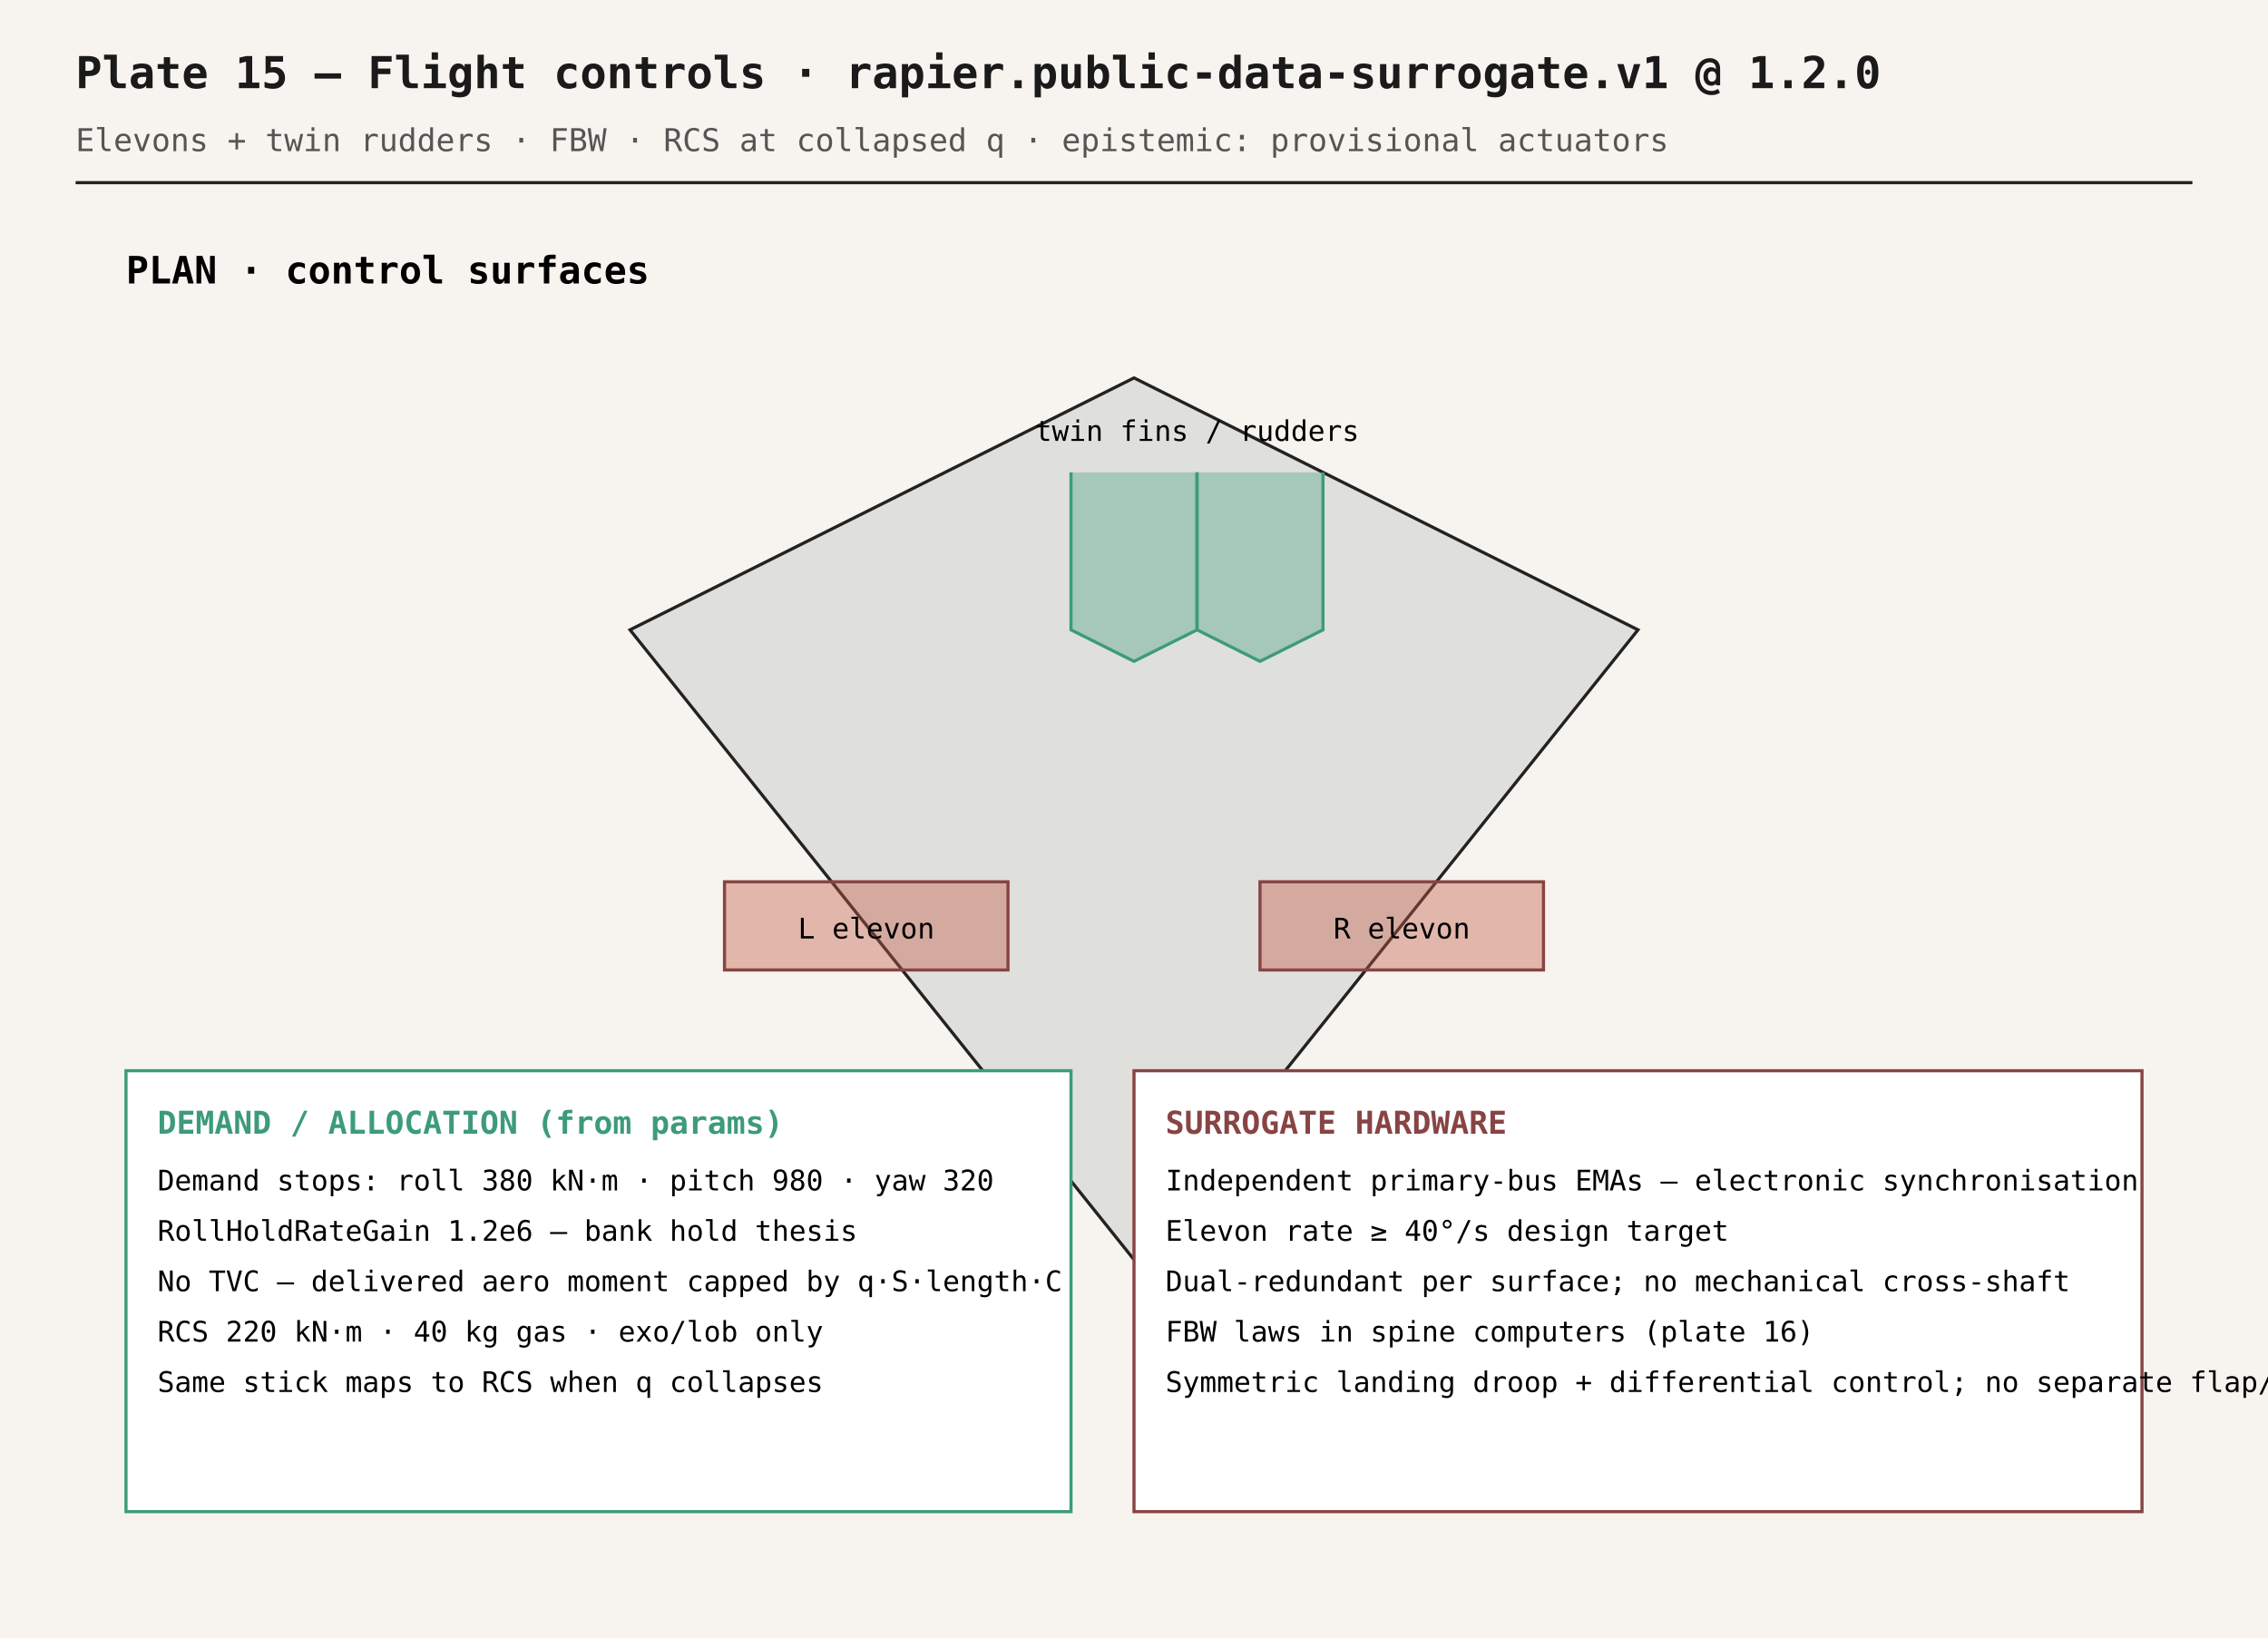
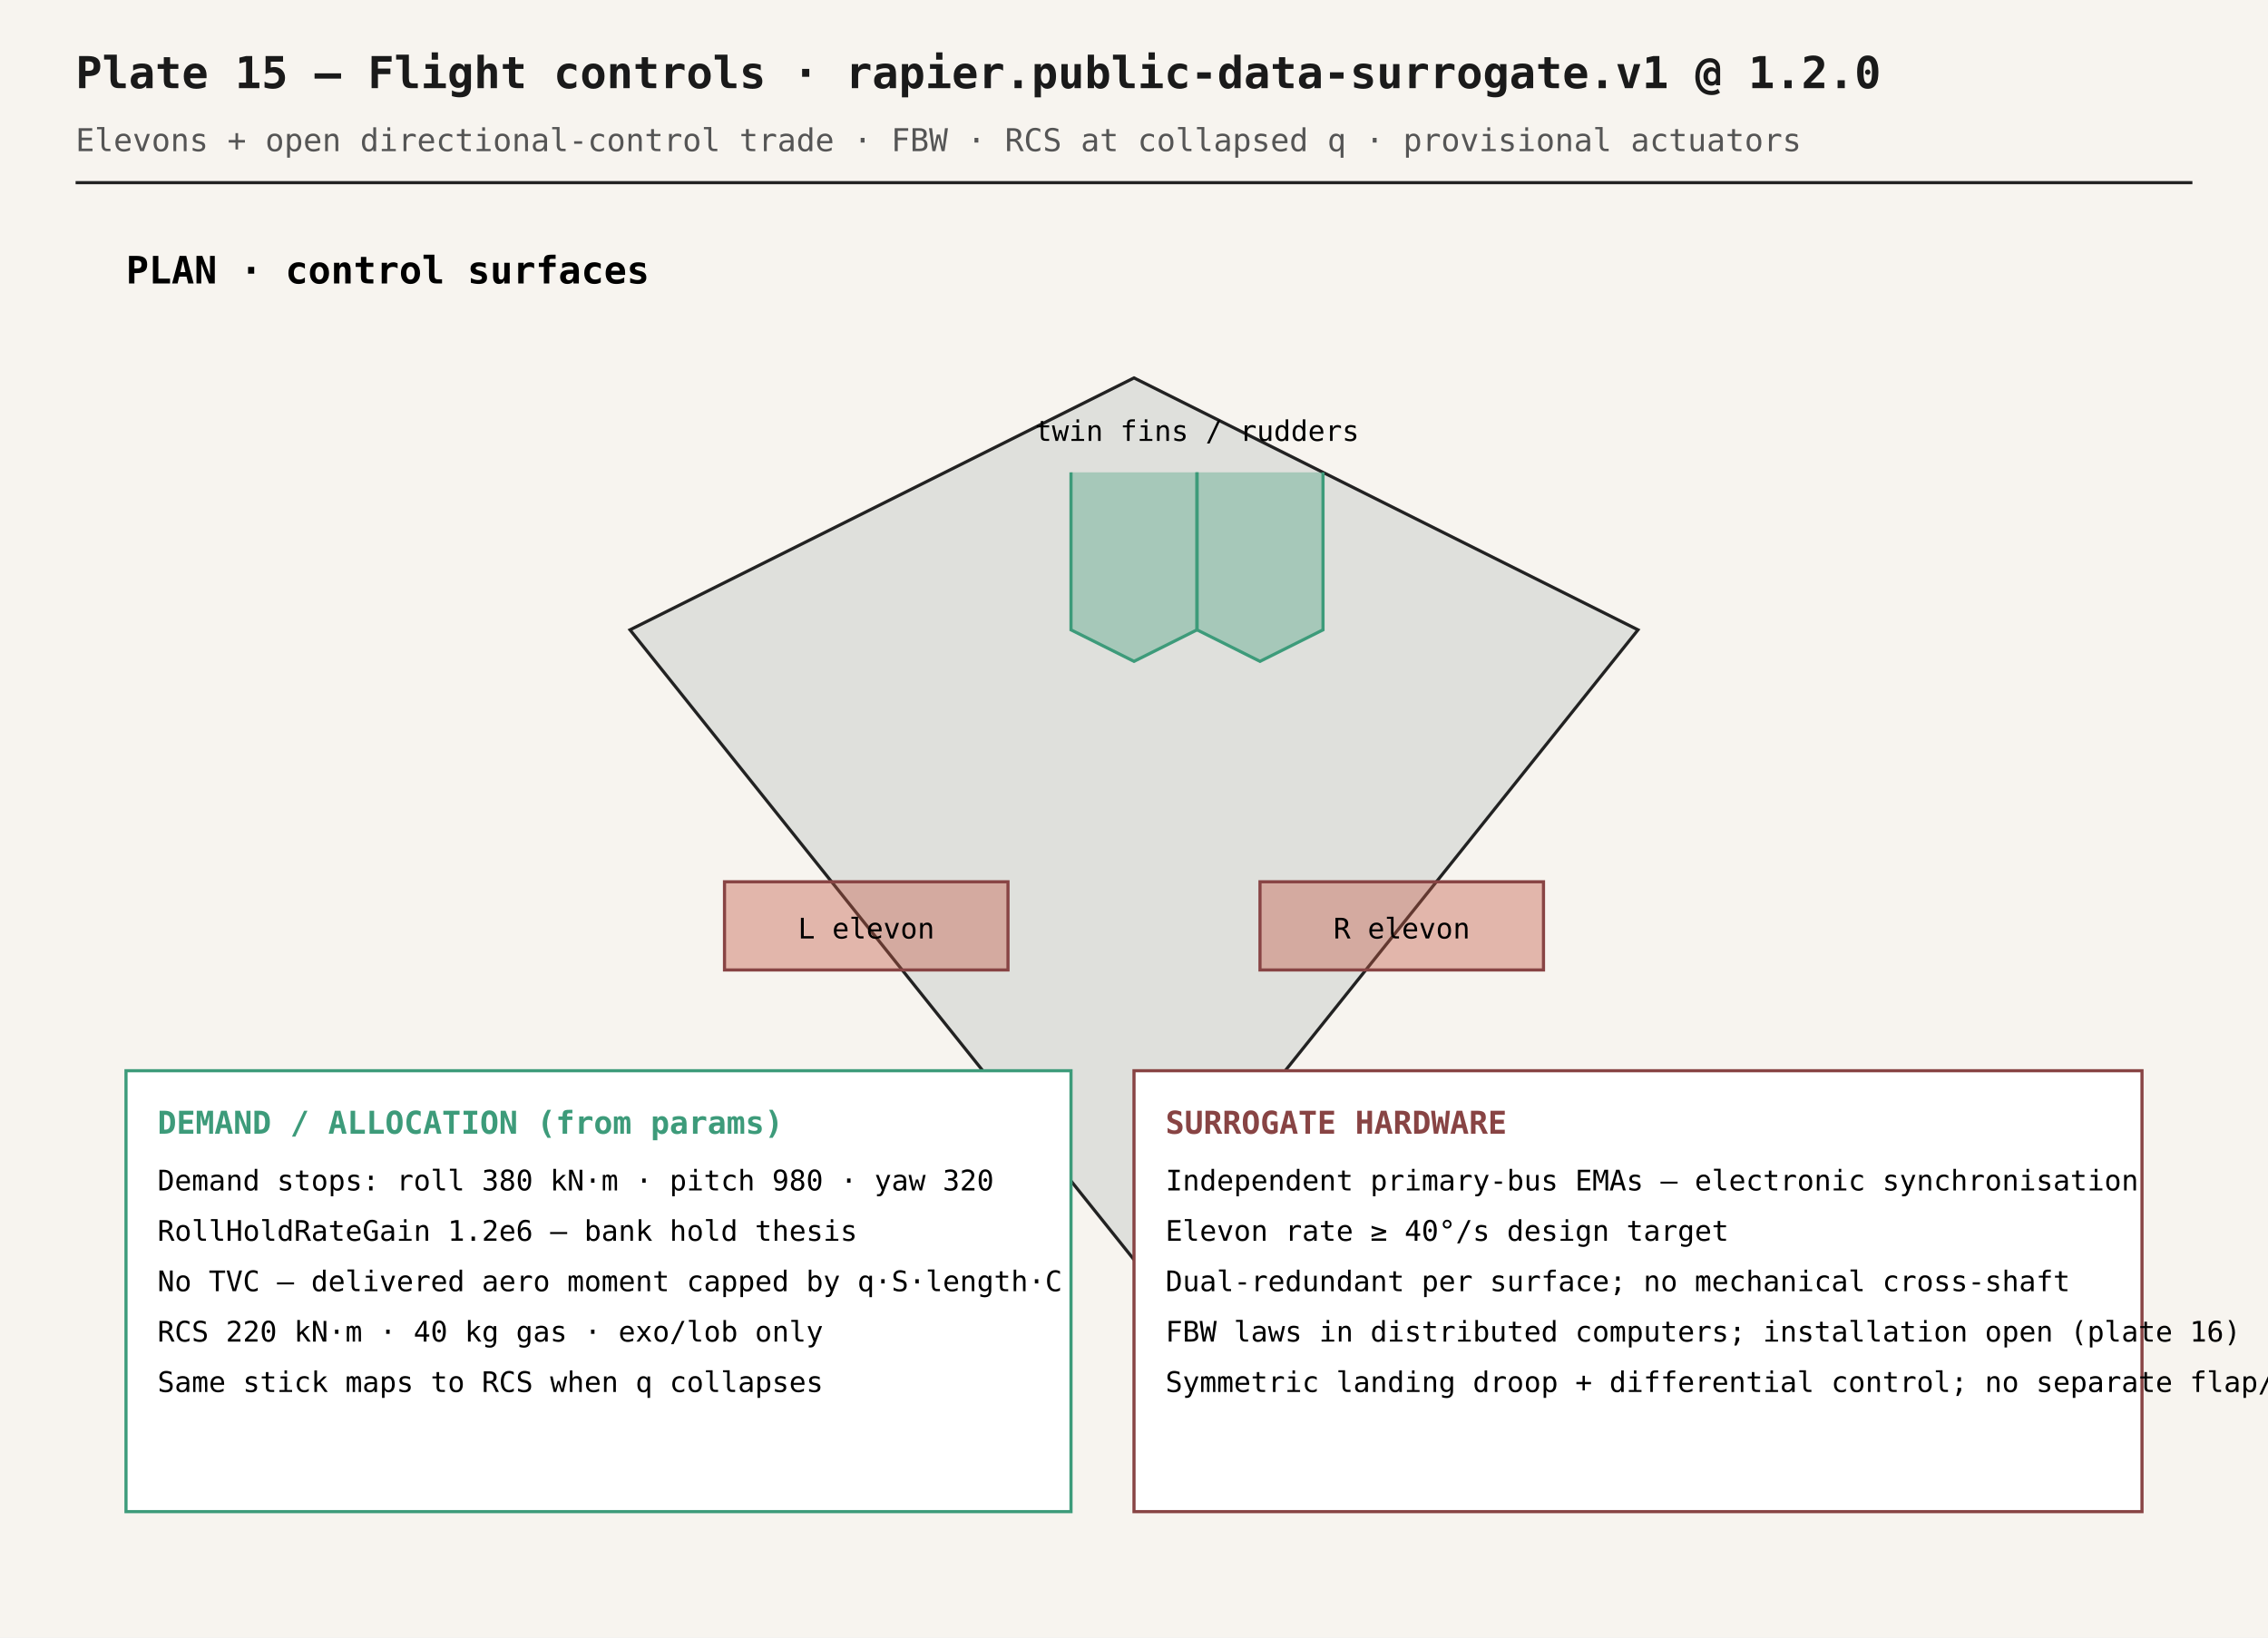
<svg xmlns="http://www.w3.org/2000/svg" viewBox="0 0 720 520" width="720" height="520" font-family="IBM Plex Mono, ui-monospace, monospace">
  <rect width="100%" height="100%" fill="#f7f4ef" />
  <text x="24" y="28" font-size="14" font-weight="700" fill="#1a1a1a">Plate 15 — Flight controls · rapier.public-data-surrogate.v1 @ 1.2.0</text>
-   <text x="24" y="48" font-size="10" fill="#555">Elevons + twin rudders · FBW · RCS at collapsed q · epistemic: provisional actuators</text>
+   <text x="24" y="48" font-size="10" fill="#555">Elevons + open directional-control trade · FBW · RCS at collapsed q · provisional actuators</text>
  <line x1="24" y1="58" x2="696" y2="58" stroke="#222" stroke-width="1" />
  <text x="40" y="90" font-size="12" font-weight="700">PLAN · control surfaces</text>
  <path d="M 360,120 L 200,200 L 360,400 L 520,200 Z" fill="#596b73" fill-opacity="0.15" stroke="#222" />
  <rect x="230" y="280" width="90" height="28" fill="#c45c48" fill-opacity="0.4" stroke="#844" />
  <rect x="400" y="280" width="90" height="28" fill="#c45c48" fill-opacity="0.4" stroke="#844" />
  <text x="275" y="298" text-anchor="middle" font-size="9">L elevon</text>
  <text x="445" y="298" text-anchor="middle" font-size="9">R elevon</text>
  <path d="M 340,150 L 340,200 L 360,210 L 380,200 L 380,150" fill="#3d9b7a" fill-opacity="0.35" stroke="#3d9b7a" />
  <path d="M 380,150 L 380,200 L 400,210 L 420,200 L 420,150" fill="#3d9b7a" fill-opacity="0.35" stroke="#3d9b7a" />
  <text x="380" y="140" text-anchor="middle" font-size="9">twin fins / rudders</text>
  <rect x="40" y="340" width="300" height="140" fill="#fff" stroke="#3d9b7a" />
  <text x="50" y="360" font-size="10" font-weight="700" fill="#3d9b7a">DEMAND / ALLOCATION (from params)</text>
  <text x="50" y="378" font-size="9">Demand stops: roll 380 kN·m · pitch 980 · yaw 320</text>
  <text x="50" y="394" font-size="9">RollHoldRateGain 1.2e6 — bank hold thesis</text>
  <text x="50" y="410" font-size="9">No TVC — delivered aero moment capped by q·S·length·C</text>
  <text x="50" y="426" font-size="9">RCS 220 kN·m · 40 kg gas · exo/lob only</text>
  <text x="50" y="442" font-size="9">Same stick maps to RCS when q collapses</text>
  <rect x="360" y="340" width="320" height="140" fill="#fff" stroke="#844" />
  <text x="370" y="360" font-size="10" font-weight="700" fill="#844">SURROGATE HARDWARE</text>
  <text x="370" y="378" font-size="9">Independent primary-bus EMAs — electronic synchronisation</text>
  <text x="370" y="394" font-size="9">Elevon rate ≥ 40°/s design target</text>
  <text x="370" y="410" font-size="9">Dual-redundant per surface; no mechanical cross-shaft</text>
-   <text x="370" y="426" font-size="9">FBW laws in spine computers (plate 16)</text>
+   <text x="370" y="426" font-size="9">FBW laws in distributed computers; installation open (plate 16)</text>
  <text x="370" y="442" font-size="9">Symmetric landing droop + differential control; no separate flap/stab</text>
</svg>
